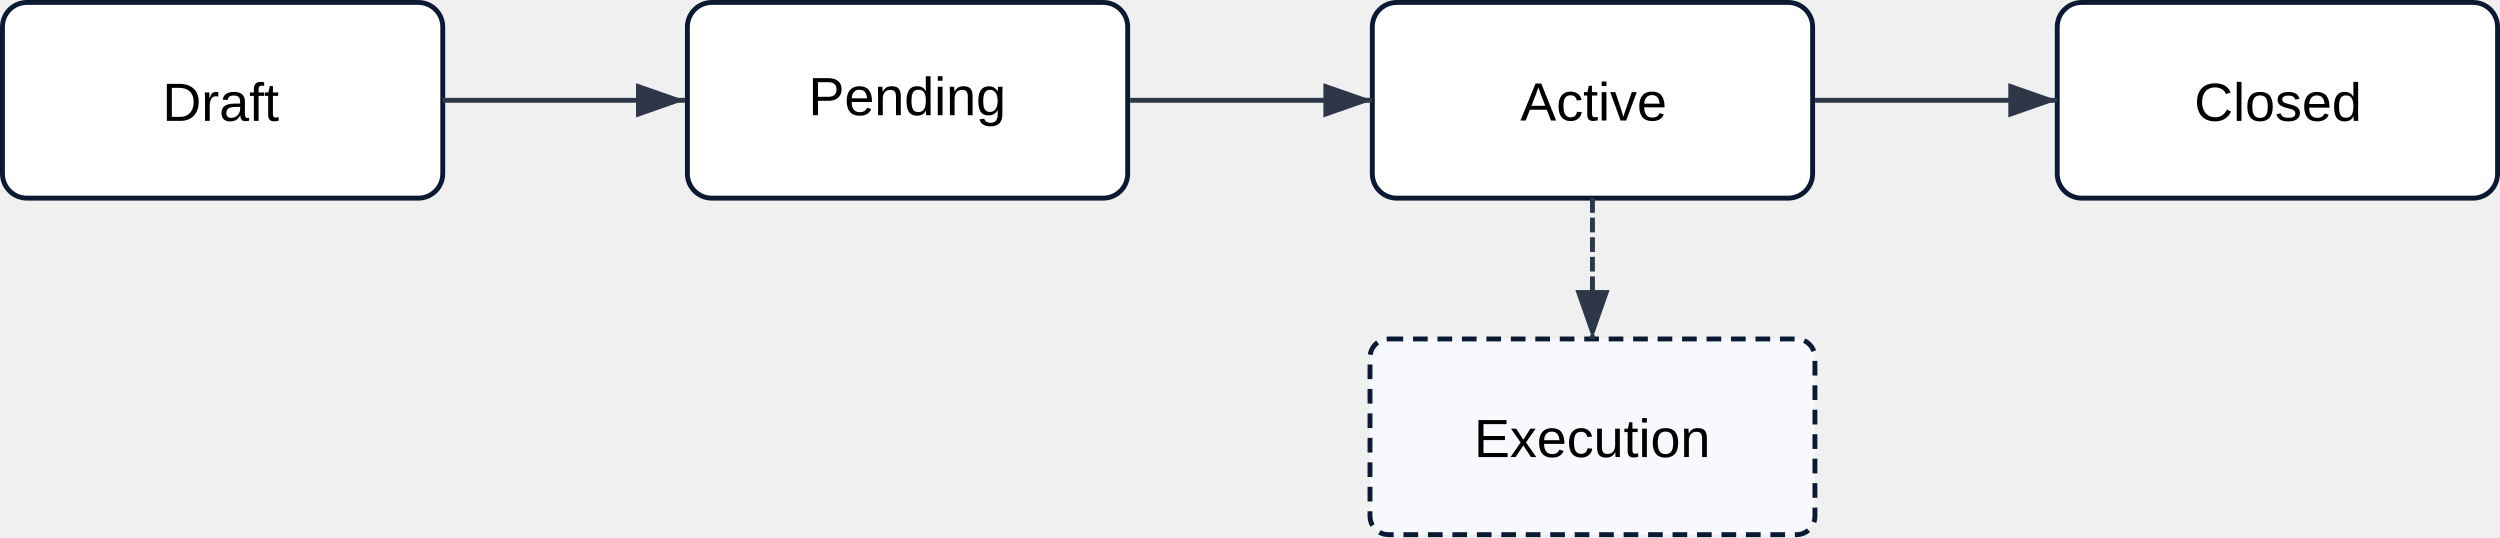
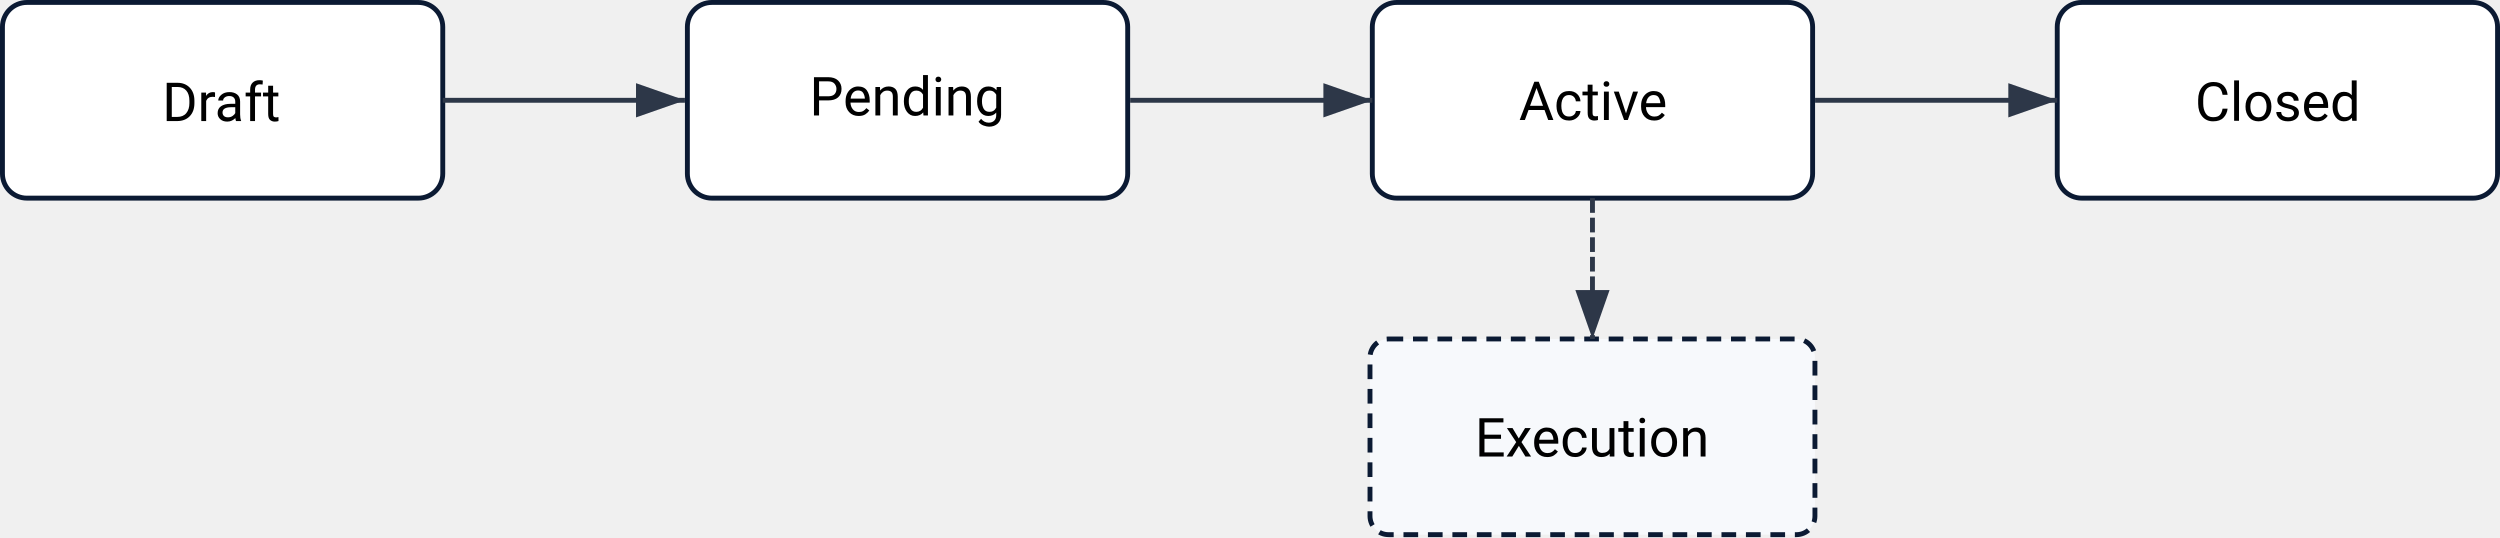
<svg xmlns="http://www.w3.org/2000/svg" width="1022" height="219.572" viewBox="0 0 1022 219.572" version="1.1" id="svg7">
  <defs id="defs1">
    <marker id="arrow" markerWidth="12" markerHeight="12" refX="10" refY="6" orient="auto">
      <path d="M 0,0 12,6 0,12 Z" fill="#0b1a33" id="path1" />
    </marker>
    <style id="style1">
      .box { fill: white; stroke: #0b1a33; stroke-width: 2; }
      .activity { fill: #f7f9fc; stroke: #0b1a33; stroke-width: 2; stroke-dasharray: 6 4; }
      .text { font-family: Arial, sans-serif; font-size: 22px; fill: #000; text-anchor: middle; dominant-baseline: middle; }
      .line { stroke: #0b1a33; stroke-width: 3; fill: none; marker-end: url(#arrow); }
      .activity-line { stroke: #0b1a33; stroke-width: 2; fill: none; stroke-dasharray: 6 4; marker-end: url(#arrow); }
    </style>
    <marker id="arrowhead" markerWidth="10" markerHeight="7" refX="10" refY="3.5" orient="auto" viewBox="0 0 10 7" preserveAspectRatio="xMidYMid">
      <polygon points="0,7 0,0 10,3.5 " fill="#2d3748" id="polygon1" />
    </marker>
  </defs>
  <rect class="box" x="1" y="1" width="180" height="80" rx="10" id="rect1" />
-   <text class="text" x="90.232" y="43.175" id="text1">Draft</text>
+   <text class="text" x="90.474" y="43.444" id="text1" style="font-style:normal;font-variant:normal;font-weight:normal;font-stretch:normal;font-family:Roboto;-inkscape-font-specification:Roboto">Draft</text>
  <rect class="box" x="281" y="1" width="180" height="80" rx="10" id="rect2" />
-   <text class="text" x="370.887" y="40.855" id="text2">Pending</text>
+   <text class="text" x="370.844" y="41.145" id="text2" style="font-style:normal;font-variant:normal;font-weight:normal;font-stretch:normal;font-family:Roboto;-inkscape-font-specification:Roboto">Pending</text>
  <rect class="box" x="561" y="1" width="180" height="80" rx="10" id="rect3" />
-   <text class="text" x="651.473" y="43.041" id="text3">Active</text>
+   <text class="text" x="651.247" y="43.009" id="text3" style="font-style:normal;font-variant:normal;font-weight:normal;font-stretch:normal;font-family:Roboto;-inkscape-font-specification:Roboto">Active</text>
  <rect class="box" x="841" y="1" width="180" height="80" rx="10" id="rect4" />
-   <text class="text" x="931.247" y="43.17" id="text4">Closed</text>
+   <text class="text" x="931.14" y="43.331" id="text4" style="font-style:normal;font-variant:normal;font-weight:normal;font-stretch:normal;font-family:Roboto;-inkscape-font-specification:Roboto">Closed</text>
  <rect class="activity" x="560.054" y="138.568" width="181.891" height="80" rx="7.579" id="rect6" />
-   <text class="text" x="650.887" y="180.611" id="text6">Execution</text>
+   <text class="text" x="650.839" y="180.578" id="text6" style="font-style:normal;font-variant:normal;font-weight:normal;font-stretch:normal;font-family:Roboto;-inkscape-font-specification:Roboto">Execution</text>
  <line class="arrow" x1="181" y1="41" x2="280" y2="41" id="line11" style="stroke:#2d3748;stroke-width:2;marker-end:url(#arrowhead)" />
  <line class="arrow" x1="462" y1="41" x2="561" y2="41" id="line8" style="stroke:#2d3748;stroke-width:2;marker-end:url(#arrowhead)" />
  <line class="arrow" x1="742" y1="41" x2="841" y2="41" id="line9" style="stroke:#2d3748;stroke-width:2;marker-end:url(#arrowhead)" />
  <line class="arrow" x1="651" y1="81" x2="651" y2="138.568" id="line10" style="stroke:#2d3748;stroke-width:2;marker-end:url(#arrowhead);stroke-dasharray:6,2;stroke-dashoffset:0" />
</svg>
